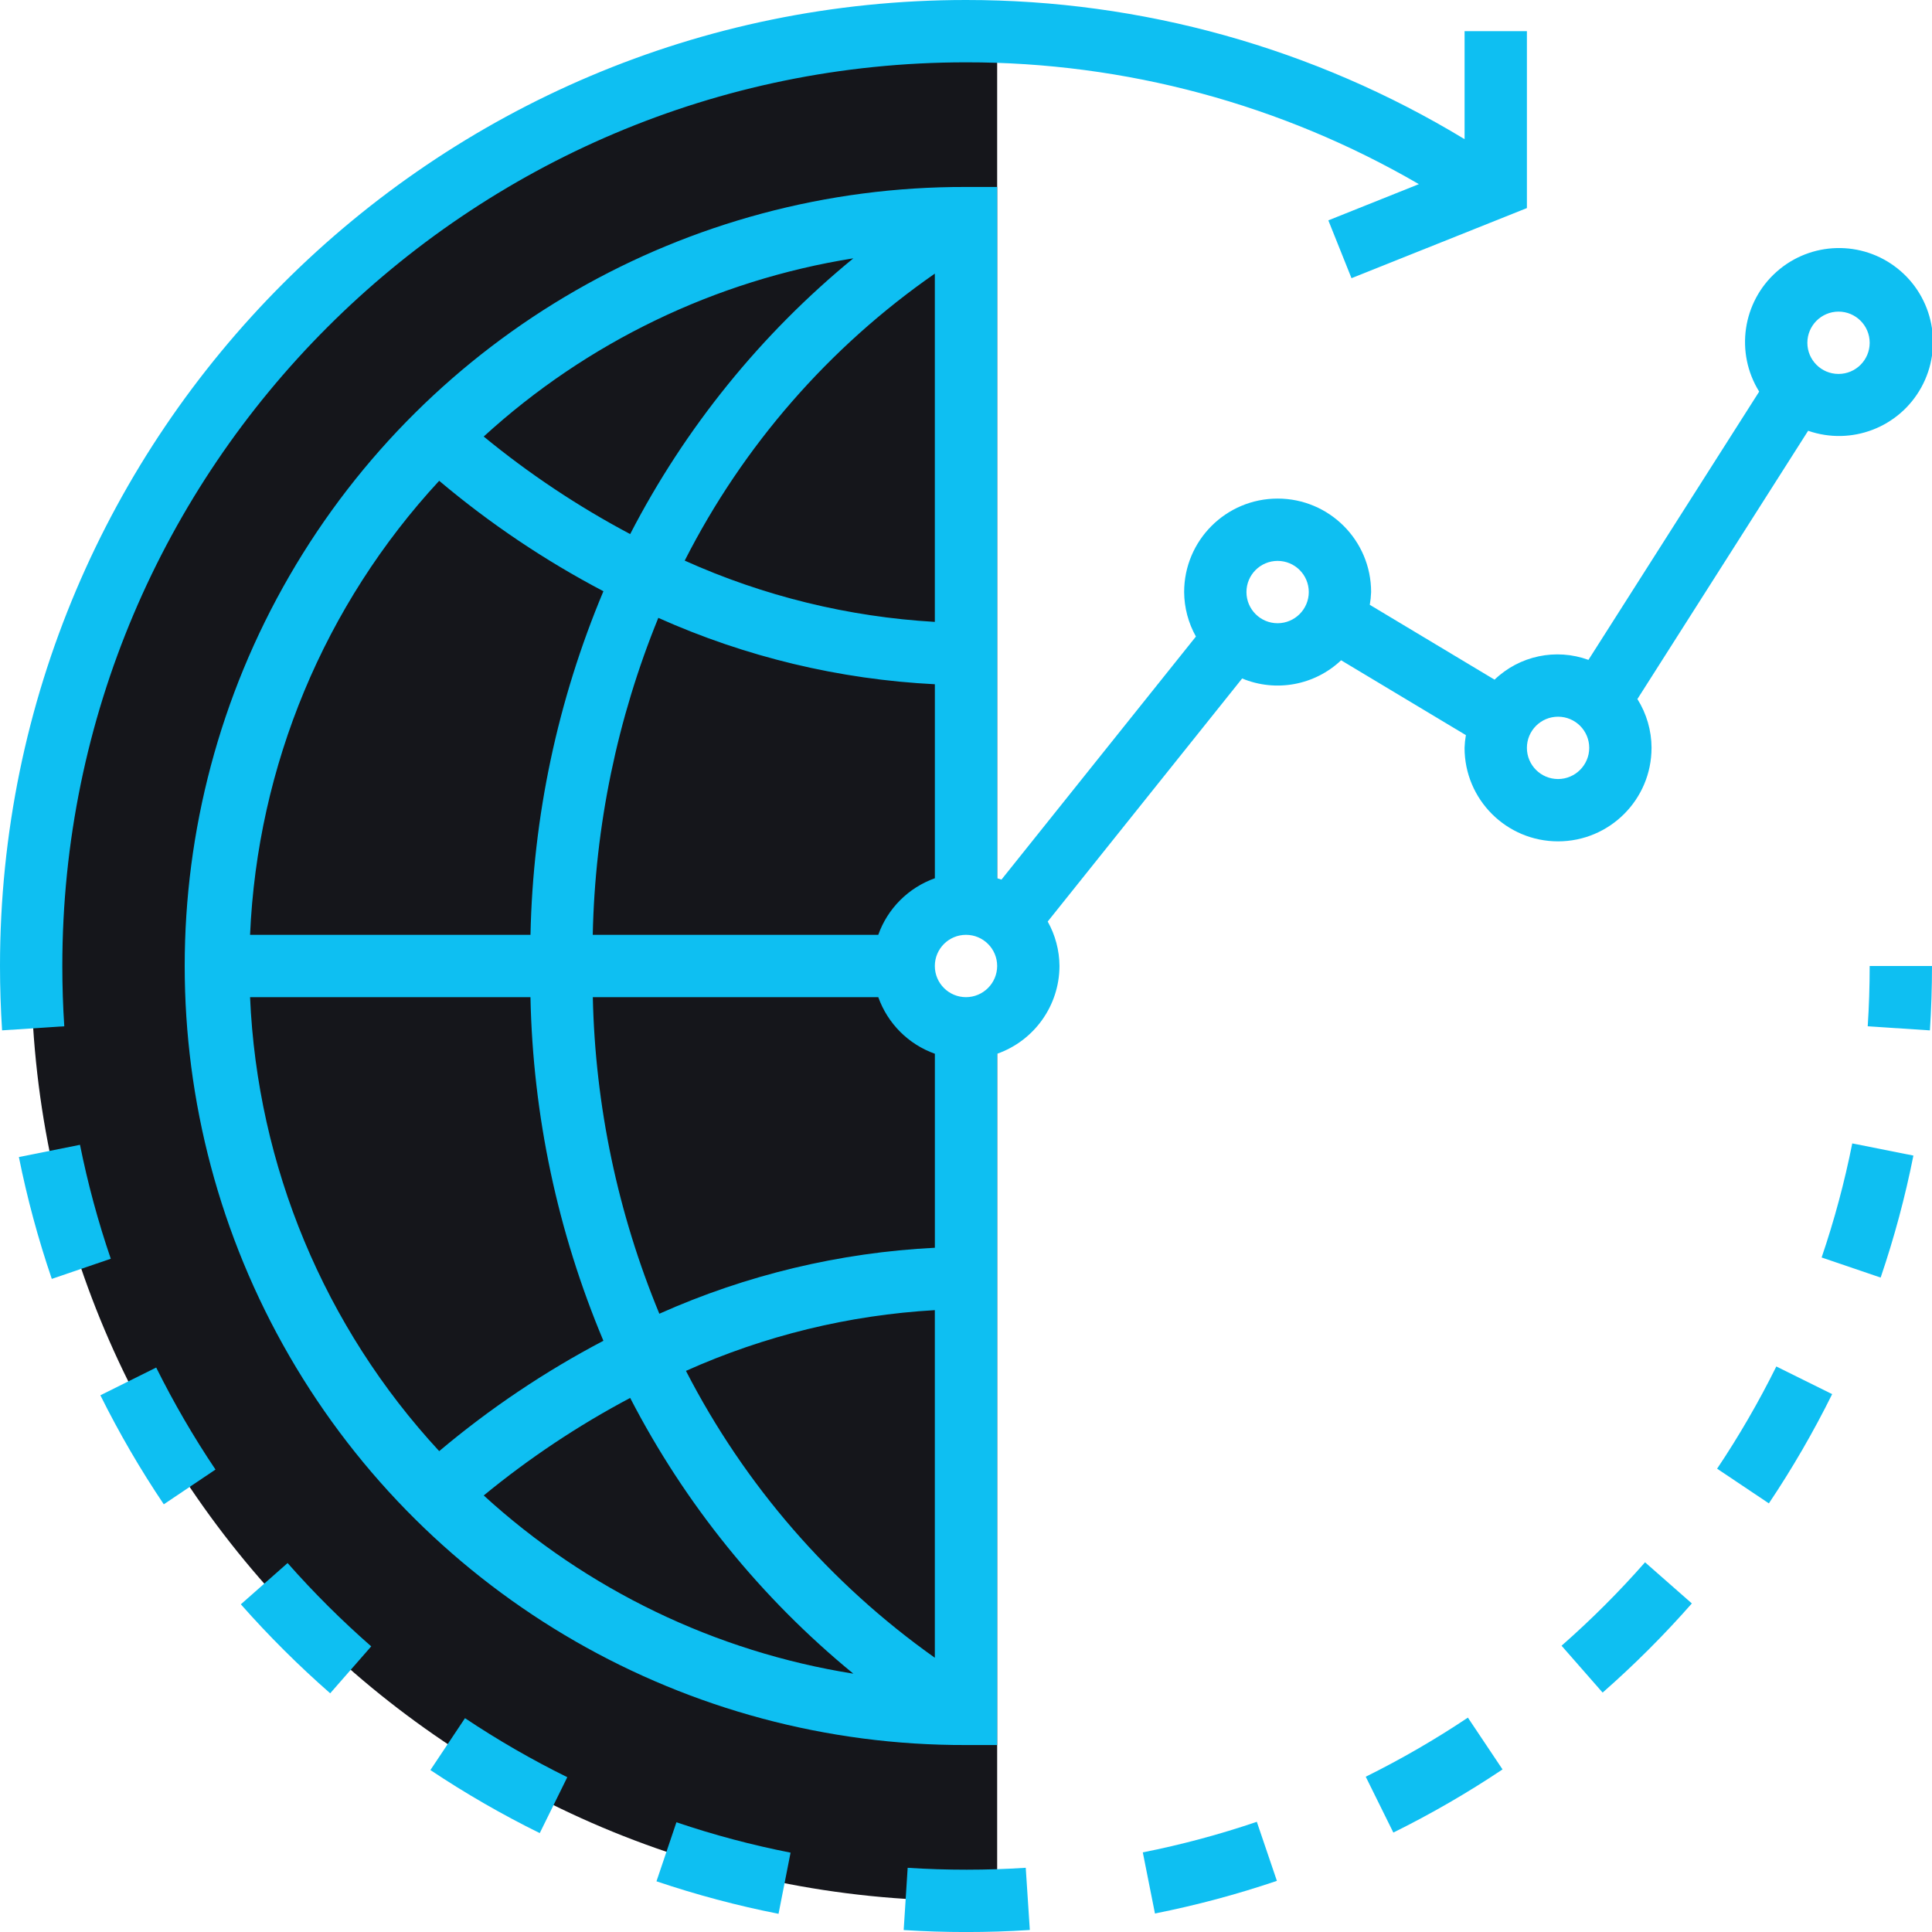
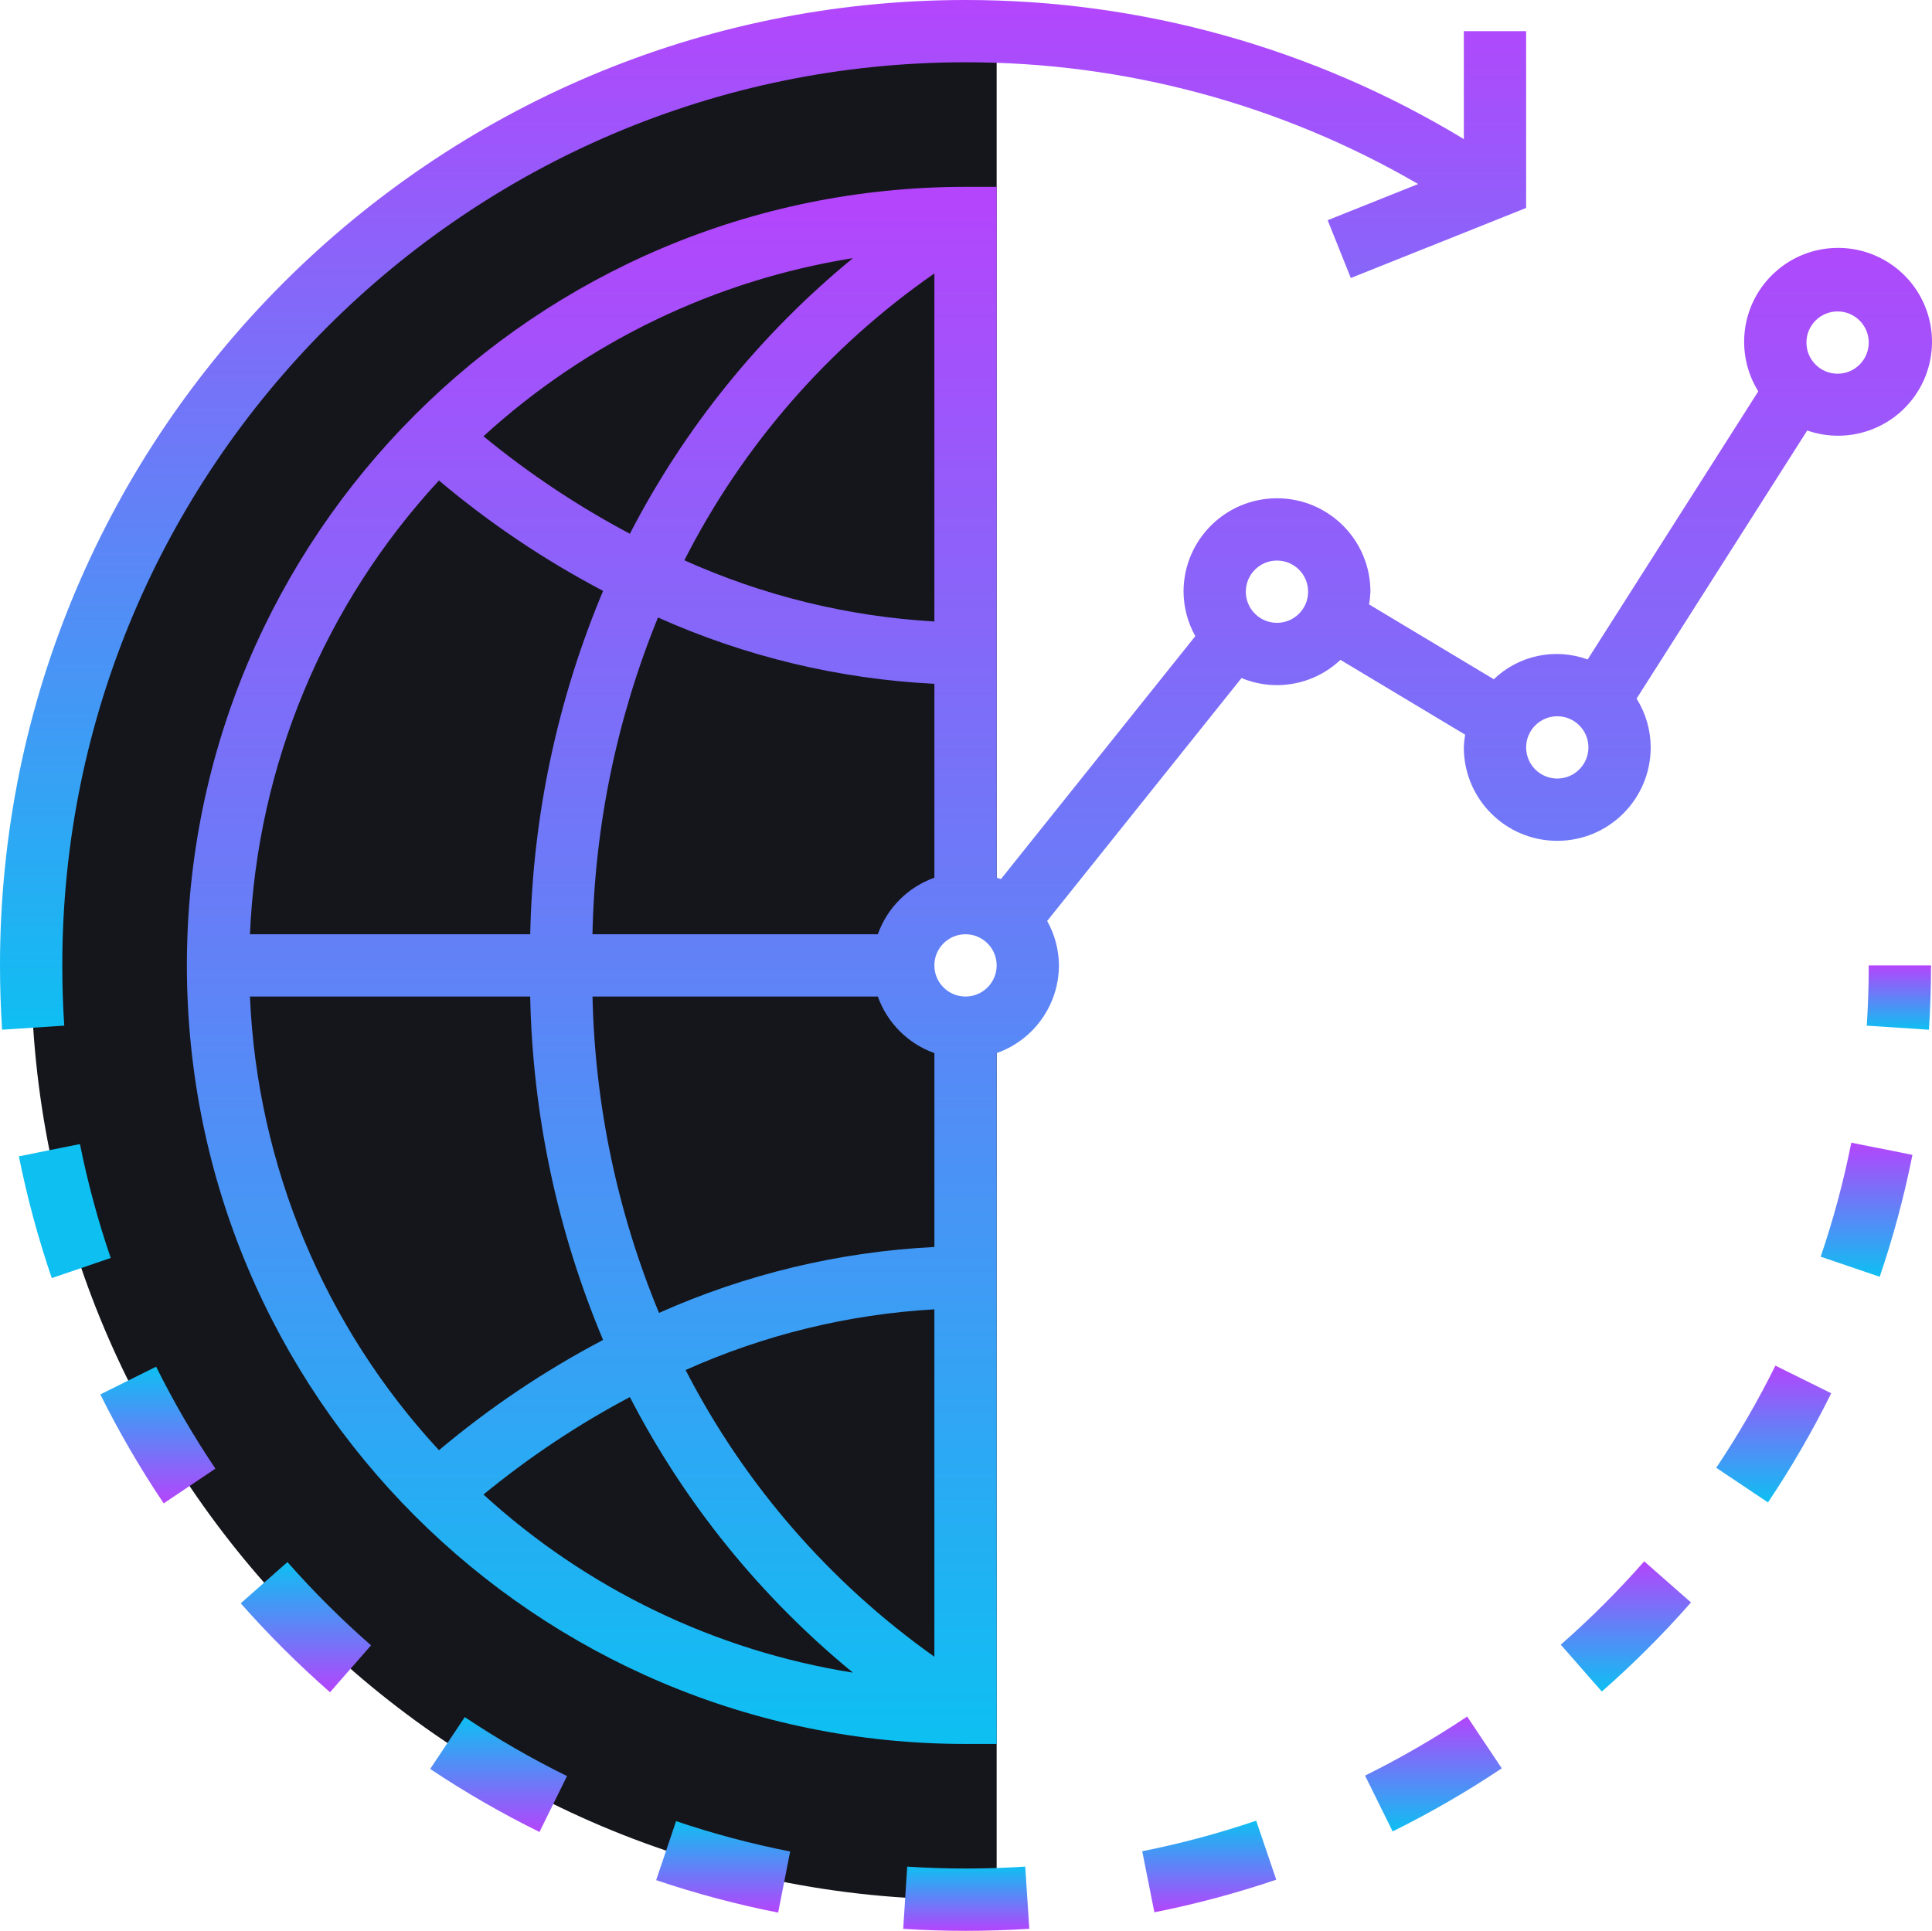
- <svg xmlns="http://www.w3.org/2000/svg" id="marana" width="290.625" height="290.625" viewBox="0 0 290.625 290.625">
-   <g id="Group_68" data-name="Group 68">
+ <svg xmlns="http://www.w3.org/2000/svg" width="290.772" height="290.63" viewBox="0 0 290.772 290.63">
+   <defs>
+     <linearGradient id="linear-gradient" x1="0.5" x2="0.5" y2="1" gradientUnits="objectBoundingBox">
+       <stop offset="0" stop-color="#b445fc" />
+       <stop offset="1" stop-color="#0ebff2" />
+     </linearGradient>
+     <linearGradient id="linear-gradient-2" x1="0.5" x2="0.5" y2="1" gradientUnits="objectBoundingBox">
+       <stop offset="0" stop-color="#0ebff2" />
+       <stop offset="1" stop-color="#b445fc" />
+     </linearGradient>
+   </defs>
+   <g id="Group_68" data-name="Group 68" transform="translate(0 0)">
    <path id="Path_40" data-name="Path 40" d="M145.313,154.688A9.375,9.375,0,1,1,150,137.236V4.8c-1.561-.052-3.117-.117-4.688-.117a140.625,140.625,0,1,0,0,281.25c1.57,0,3.127-.066,4.688-.117V153.389A9.318,9.318,0,0,1,145.313,154.688Z" fill="#15161b" />
-     <path id="Path_41" data-name="Path 41" d="M280.955,154.383l9.356.614c.206-3.2.314-6.459.314-9.684H281.25Q281.25,149.882,280.955,154.383Z" fill="#0ebff2" />
-     <path id="Path_42" data-name="Path 42" d="M43.261,235.125l-7.031,6.206a148.4,148.4,0,0,0,13.439,13.387l6.173-7.059A137.908,137.908,0,0,1,43.261,235.125Z" fill="#0ebff2" />
-     <path id="Path_43" data-name="Path 43" d="M64.744,266.264a145.953,145.953,0,0,0,16.448,9.487l4.144-8.414a135.341,135.341,0,0,1-15.389-8.878Z" fill="#0ebff2" />
-     <path id="Path_44" data-name="Path 44" d="M98.752,283a144.863,144.863,0,0,0,18.361,4.889l1.809-9.2a134.119,134.119,0,0,1-17.17-4.57Z" fill="#0ebff2" />
-     <path id="Path_45" data-name="Path 45" d="M258.3,220.931l7.786,5.217a145.4,145.4,0,0,0,9.52-16.434l-8.4-4.158A136.982,136.982,0,0,1,258.3,220.931Z" fill="#0ebff2" />
-     <path id="Path_46" data-name="Path 46" d="M12.033,172.209l-9.192,1.842a145.211,145.211,0,0,0,4.95,18.328l8.873-3.028A135.6,135.6,0,0,1,12.033,172.209Z" fill="#0ebff2" />
-     <path id="Path_47" data-name="Path 47" d="M15.1,209.888a144.875,144.875,0,0,0,9.539,16.4l7.777-5.227a136.511,136.511,0,0,1-8.92-15.347Z" fill="#0ebff2" />
-     <path id="Path_48" data-name="Path 48" d="M136.538,280.969l-.6,9.361q4.647.3,9.375.3c3.211,0,6.445-.1,9.6-.309l-.614-9.356A137.961,137.961,0,0,1,136.538,280.969Z" fill="#0ebff2" />
-     <path id="Path_49" data-name="Path 49" d="M274.022,189.159l8.878,3.023a144.153,144.153,0,0,0,4.927-18.352L278.63,172A134.943,134.943,0,0,1,274.022,189.159Z" fill="#0ebff2" />
-     <path id="Path_50" data-name="Path 50" d="M171.909,278.648l1.828,9.192a145.066,145.066,0,0,0,18.342-4.908l-3.019-8.883A135.071,135.071,0,0,1,171.909,278.648Z" fill="#0ebff2" />
-     <path id="Path_51" data-name="Path 51" d="M234.9,247.561l6.178,7.05A146.232,146.232,0,0,0,254.5,241.2l-7.041-6.188A137.757,137.757,0,0,1,234.9,247.561Z" fill="#0ebff2" />
-     <path id="Path_52" data-name="Path 52" d="M205.444,267.267l4.153,8.4a145.8,145.8,0,0,0,16.425-9.5l-5.212-7.791A137.373,137.373,0,0,1,205.444,267.267Z" fill="#0ebff2" />
-     <path id="Path_53" data-name="Path 53" d="M9.375,145.313c0-74.958,60.98-135.938,135.938-135.938A135.3,135.3,0,0,1,213.436,27.7l-13.617,5.447,3.483,8.7L229.688,31.3V4.688h-9.375V20.935A144.548,144.548,0,0,0,145.313,0C65.189,0,0,65.189,0,145.313c0,3.225.108,6.487.314,9.68l9.356-.614Q9.374,149.885,9.375,145.313Z" fill="#0ebff2" />
-     <path id="Path_54" data-name="Path 54" d="M248.438,112.5a13.906,13.906,0,0,0-2.128-7.345L271.992,64.8a14.136,14.136,0,1,0-7.364-5.892L238.945,99.263a13.643,13.643,0,0,0-14.123,2.977L206.053,90.98a13.637,13.637,0,0,0,.2-1.917,14.063,14.063,0,0,0-28.126,0,13.89,13.89,0,0,0,1.772,6.689l-29.25,36.563c-.206-.084-.436-.127-.647-.2V28.125h-4.688a117.188,117.188,0,1,0,0,234.375H150V158.513a14.044,14.044,0,0,0,9.375-13.2,13.89,13.89,0,0,0-1.772-6.689l29.25-36.563a13.9,13.9,0,0,0,14.887-2.738l18.769,11.259a13.637,13.637,0,0,0-.2,1.917,14.063,14.063,0,0,0,28.126,0Zm28.125-65.625a4.688,4.688,0,1,1-4.688,4.688A4.7,4.7,0,0,1,276.563,46.875ZM140.625,93.548A106.567,106.567,0,0,1,103,84.332,117.241,117.241,0,0,1,140.625,41.16ZM94.795,80.339A132.492,132.492,0,0,1,72.764,65.667a107.5,107.5,0,0,1,55.6-26.808A131.926,131.926,0,0,0,94.795,80.339Zm-4.026,8.6A140.943,140.943,0,0,0,79.8,140.625H37.617a107.393,107.393,0,0,1,28.448-68.3A137.421,137.421,0,0,0,90.769,88.936ZM79.795,150a140.82,140.82,0,0,0,10.973,51.689,137.674,137.674,0,0,0-24.7,16.6A107.345,107.345,0,0,1,37.617,150Zm15,60.286a131.915,131.915,0,0,0,33.572,41.48,107.464,107.464,0,0,1-55.6-26.808A132.177,132.177,0,0,1,94.795,210.286Zm8.391-4.069a106.374,106.374,0,0,1,37.439-9.136V249.37A120.342,120.342,0,0,1,103.186,206.217Zm37.439-18.52a115.838,115.838,0,0,0-41.442,9.923A132.168,132.168,0,0,1,89.175,150h42.942a14.051,14.051,0,0,0,8.513,8.513V187.7Zm-8.512-47.072H89.166a133.6,133.6,0,0,1,9.863-47.681,115.915,115.915,0,0,0,41.6,9.984v29.184A14.049,14.049,0,0,0,132.113,140.625Zm13.2,9.375A4.688,4.688,0,1,1,150,145.312,4.7,4.7,0,0,1,145.313,150Zm46.875-56.25a4.688,4.688,0,1,1,4.688-4.688A4.7,4.7,0,0,1,192.188,93.75Zm42.187,23.438a4.688,4.688,0,1,1,4.688-4.688A4.7,4.7,0,0,1,234.375,117.188Z" fill="#0ebff2" />
+     <path id="Path_41" data-name="Path 41" d="M280.955,154.383l9.356.614c.206-3.2.314-6.459.314-9.684H281.25Q281.25,149.882,280.955,154.383Z" fill="url(#linear-gradient)" />
+     <path id="Path_42" data-name="Path 42" d="M43.261,235.125l-7.031,6.206a148.4,148.4,0,0,0,13.439,13.387l6.173-7.059a137.9,137.9,0,0,1-12.581-12.534Z" fill="url(#linear-gradient-2)" />
+     <path id="Path_43" data-name="Path 43" d="M64.744,266.264a145.953,145.953,0,0,0,16.448,9.487l4.144-8.414a135.339,135.339,0,0,1-15.389-8.878Z" fill="url(#linear-gradient-2)" />
+     <path id="Path_44" data-name="Path 44" d="M98.752,283a144.866,144.866,0,0,0,18.361,4.889l1.809-9.2a134.121,134.121,0,0,1-17.17-4.57Z" fill="url(#linear-gradient-2)" />
+     <path id="Path_45" data-name="Path 45" d="M258.3,220.931l7.786,5.217a145.394,145.394,0,0,0,9.52-16.434l-8.4-4.158a136.981,136.981,0,0,1-8.906,15.375Z" fill="url(#linear-gradient)" />
+     <path id="Path_46" data-name="Path 46" d="M12.033,172.209l-9.192,1.842a145.215,145.215,0,0,0,4.95,18.328l8.873-3.028a135.6,135.6,0,0,1-4.631-17.142Z" fill="#0ebff2" />
+     <path id="Path_47" data-name="Path 47" d="M15.1,209.888a144.877,144.877,0,0,0,9.539,16.4l7.777-5.227a136.509,136.509,0,0,1-8.92-15.347Z" fill="url(#linear-gradient-2)" />
+     <path id="Path_48" data-name="Path 48" d="M136.538,280.969l-.6,9.361q4.647.3,9.375.3c3.211,0,6.445-.1,9.6-.309l-.614-9.356a137.966,137.966,0,0,1-17.761,0Z" fill="url(#linear-gradient-2)" />
+     <path id="Path_49" data-name="Path 49" d="M274.022,189.159l8.878,3.023a144.152,144.152,0,0,0,4.927-18.352l-9.2-1.83a134.95,134.95,0,0,1-4.608,17.159Z" fill="url(#linear-gradient)" />
+     <path id="Path_50" data-name="Path 50" d="M171.909,278.648l1.828,9.192a145.073,145.073,0,0,0,18.342-4.908l-3.019-8.883a135.074,135.074,0,0,1-17.151,4.6Z" fill="url(#linear-gradient-2)" />
+     <path id="Path_51" data-name="Path 51" d="M234.9,247.561l6.178,7.05A146.227,146.227,0,0,0,254.5,241.2l-7.041-6.188A137.757,137.757,0,0,1,234.9,247.561Z" fill="url(#linear-gradient)" />
+     <path id="Path_52" data-name="Path 52" d="M205.444,267.267l4.153,8.4a145.8,145.8,0,0,0,16.425-9.5l-5.212-7.791a137.368,137.368,0,0,1-15.366,8.891Z" fill="url(#linear-gradient)" />
+     <path id="Path_53" data-name="Path 53" d="M9.375,145.313c0-74.958,60.98-135.938,135.938-135.938A135.3,135.3,0,0,1,213.436,27.7l-13.617,5.447,3.483,8.7L229.688,31.3V4.688h-9.375V20.935A144.548,144.548,0,0,0,145.313,0C65.189,0,0,65.189,0,145.313c0,3.225.108,6.487.314,9.68l9.356-.614Q9.374,149.885,9.375,145.313Z" fill="url(#linear-gradient)" />
+     <path id="Path_54" data-name="Path 54" d="M248.438,112.5a13.906,13.906,0,0,0-2.128-7.345L271.992,64.8a14.136,14.136,0,1,0-7.364-5.892L238.945,99.263a13.643,13.643,0,0,0-14.123,2.977L206.053,90.98a13.635,13.635,0,0,0,.2-1.917,14.063,14.063,0,1,0-28.126,0,13.89,13.89,0,0,0,1.772,6.689l-29.25,36.563c-.206-.084-.436-.127-.647-.2V28.125h-4.688a117.188,117.188,0,1,0,0,234.376H150V158.513a14.044,14.044,0,0,0,9.375-13.2,13.89,13.89,0,0,0-1.772-6.689l29.25-36.563a13.9,13.9,0,0,0,14.887-2.738l18.769,11.259a13.635,13.635,0,0,0-.2,1.917,14.063,14.063,0,1,0,28.126,0Zm28.125-65.625a4.688,4.688,0,1,1-4.688,4.688,4.688,4.688,0,0,1,4.688-4.688ZM140.625,93.548A106.567,106.567,0,0,1,103,84.332,117.241,117.241,0,0,1,140.625,41.16ZM94.795,80.339A132.493,132.493,0,0,1,72.764,65.667a107.5,107.5,0,0,1,55.6-26.808A131.926,131.926,0,0,0,94.8,80.339Zm-4.026,8.6A140.943,140.943,0,0,0,79.8,140.625H37.617a107.393,107.393,0,0,1,28.448-68.3,137.422,137.422,0,0,0,24.7,16.611ZM79.795,150a140.82,140.82,0,0,0,10.973,51.689,137.673,137.673,0,0,0-24.7,16.6A107.345,107.345,0,0,1,37.617,150Zm15,60.286a131.915,131.915,0,0,0,33.572,41.48,107.464,107.464,0,0,1-55.6-26.808A132.177,132.177,0,0,1,94.8,210.286Zm8.391-4.069a106.374,106.374,0,0,1,37.439-9.136V249.37a120.342,120.342,0,0,1-37.439-43.153Zm37.439-18.52a115.838,115.838,0,0,0-41.442,9.923A132.168,132.168,0,0,1,89.175,150h42.942a14.051,14.051,0,0,0,8.513,8.513V187.7Zm-8.512-47.072H89.166a133.6,133.6,0,0,1,9.863-47.681,115.915,115.915,0,0,0,41.6,9.984v29.184a14.049,14.049,0,0,0-8.516,8.513Zm13.2,9.375A4.688,4.688,0,1,1,150,145.312,4.688,4.688,0,0,1,145.313,150Zm46.875-56.25a4.688,4.688,0,1,1,4.688-4.688,4.688,4.688,0,0,1-4.688,4.688Zm42.187,23.438a4.688,4.688,0,1,1,4.688-4.688A4.688,4.688,0,0,1,234.375,117.188Z" fill="url(#linear-gradient)" />
  </g>
</svg>
